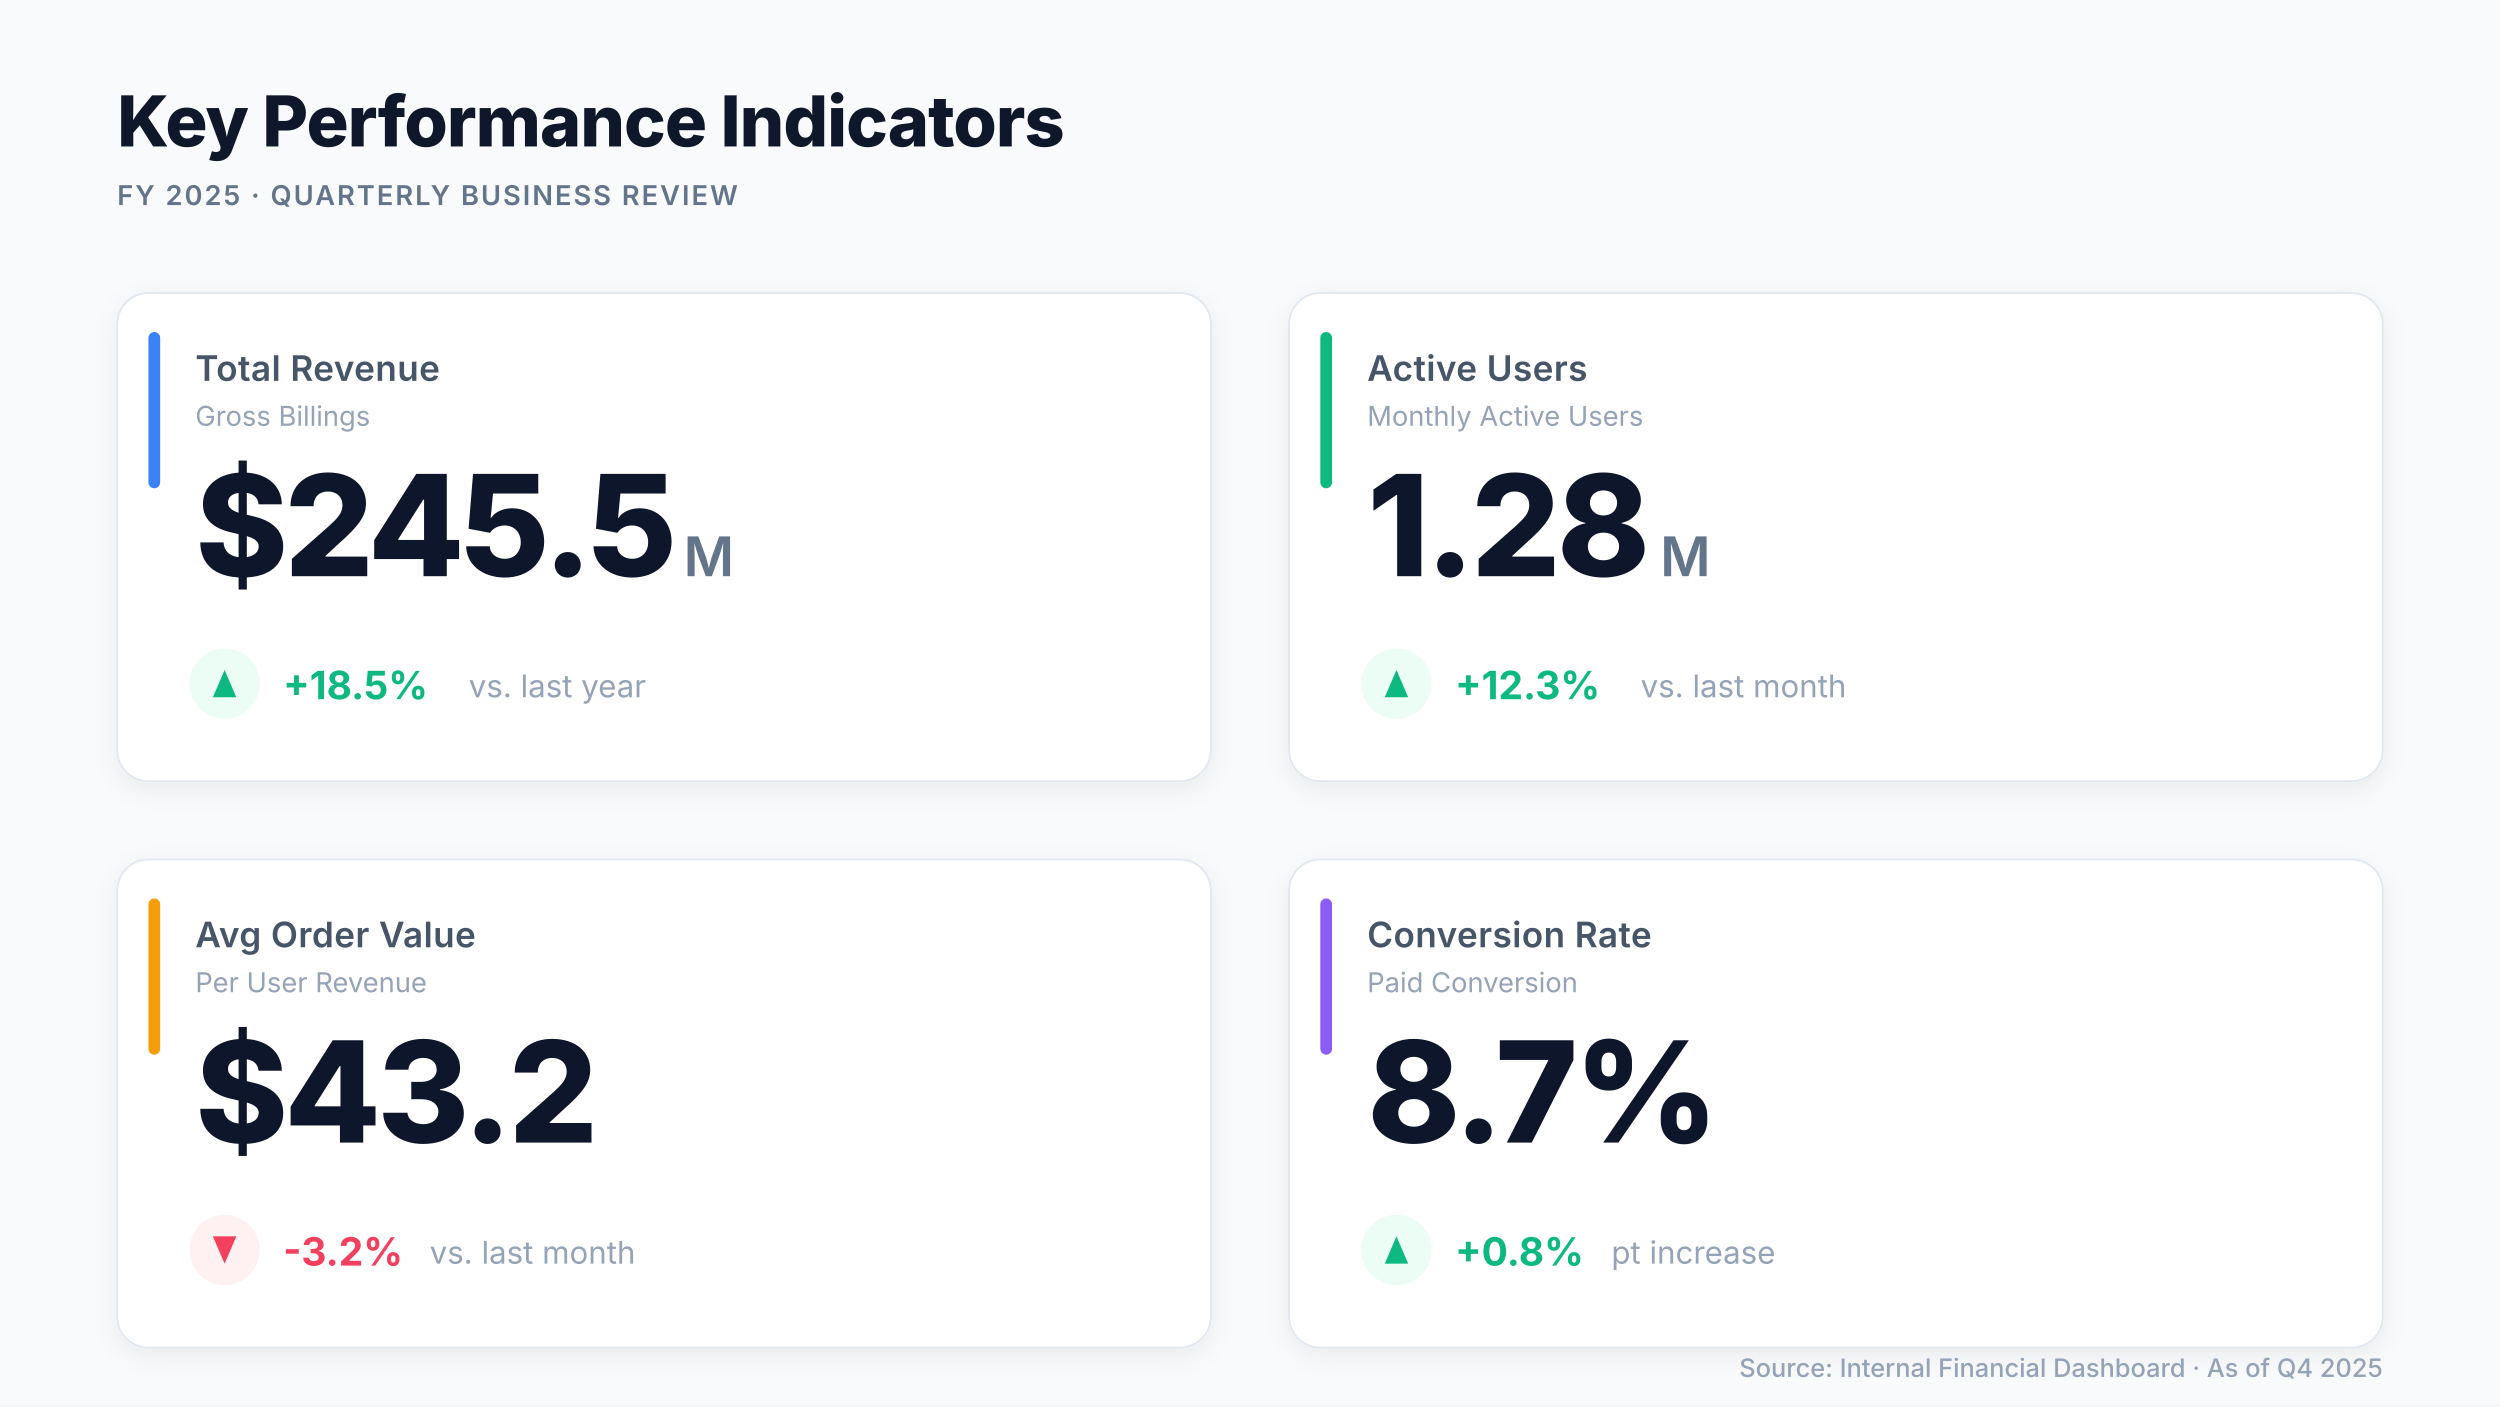
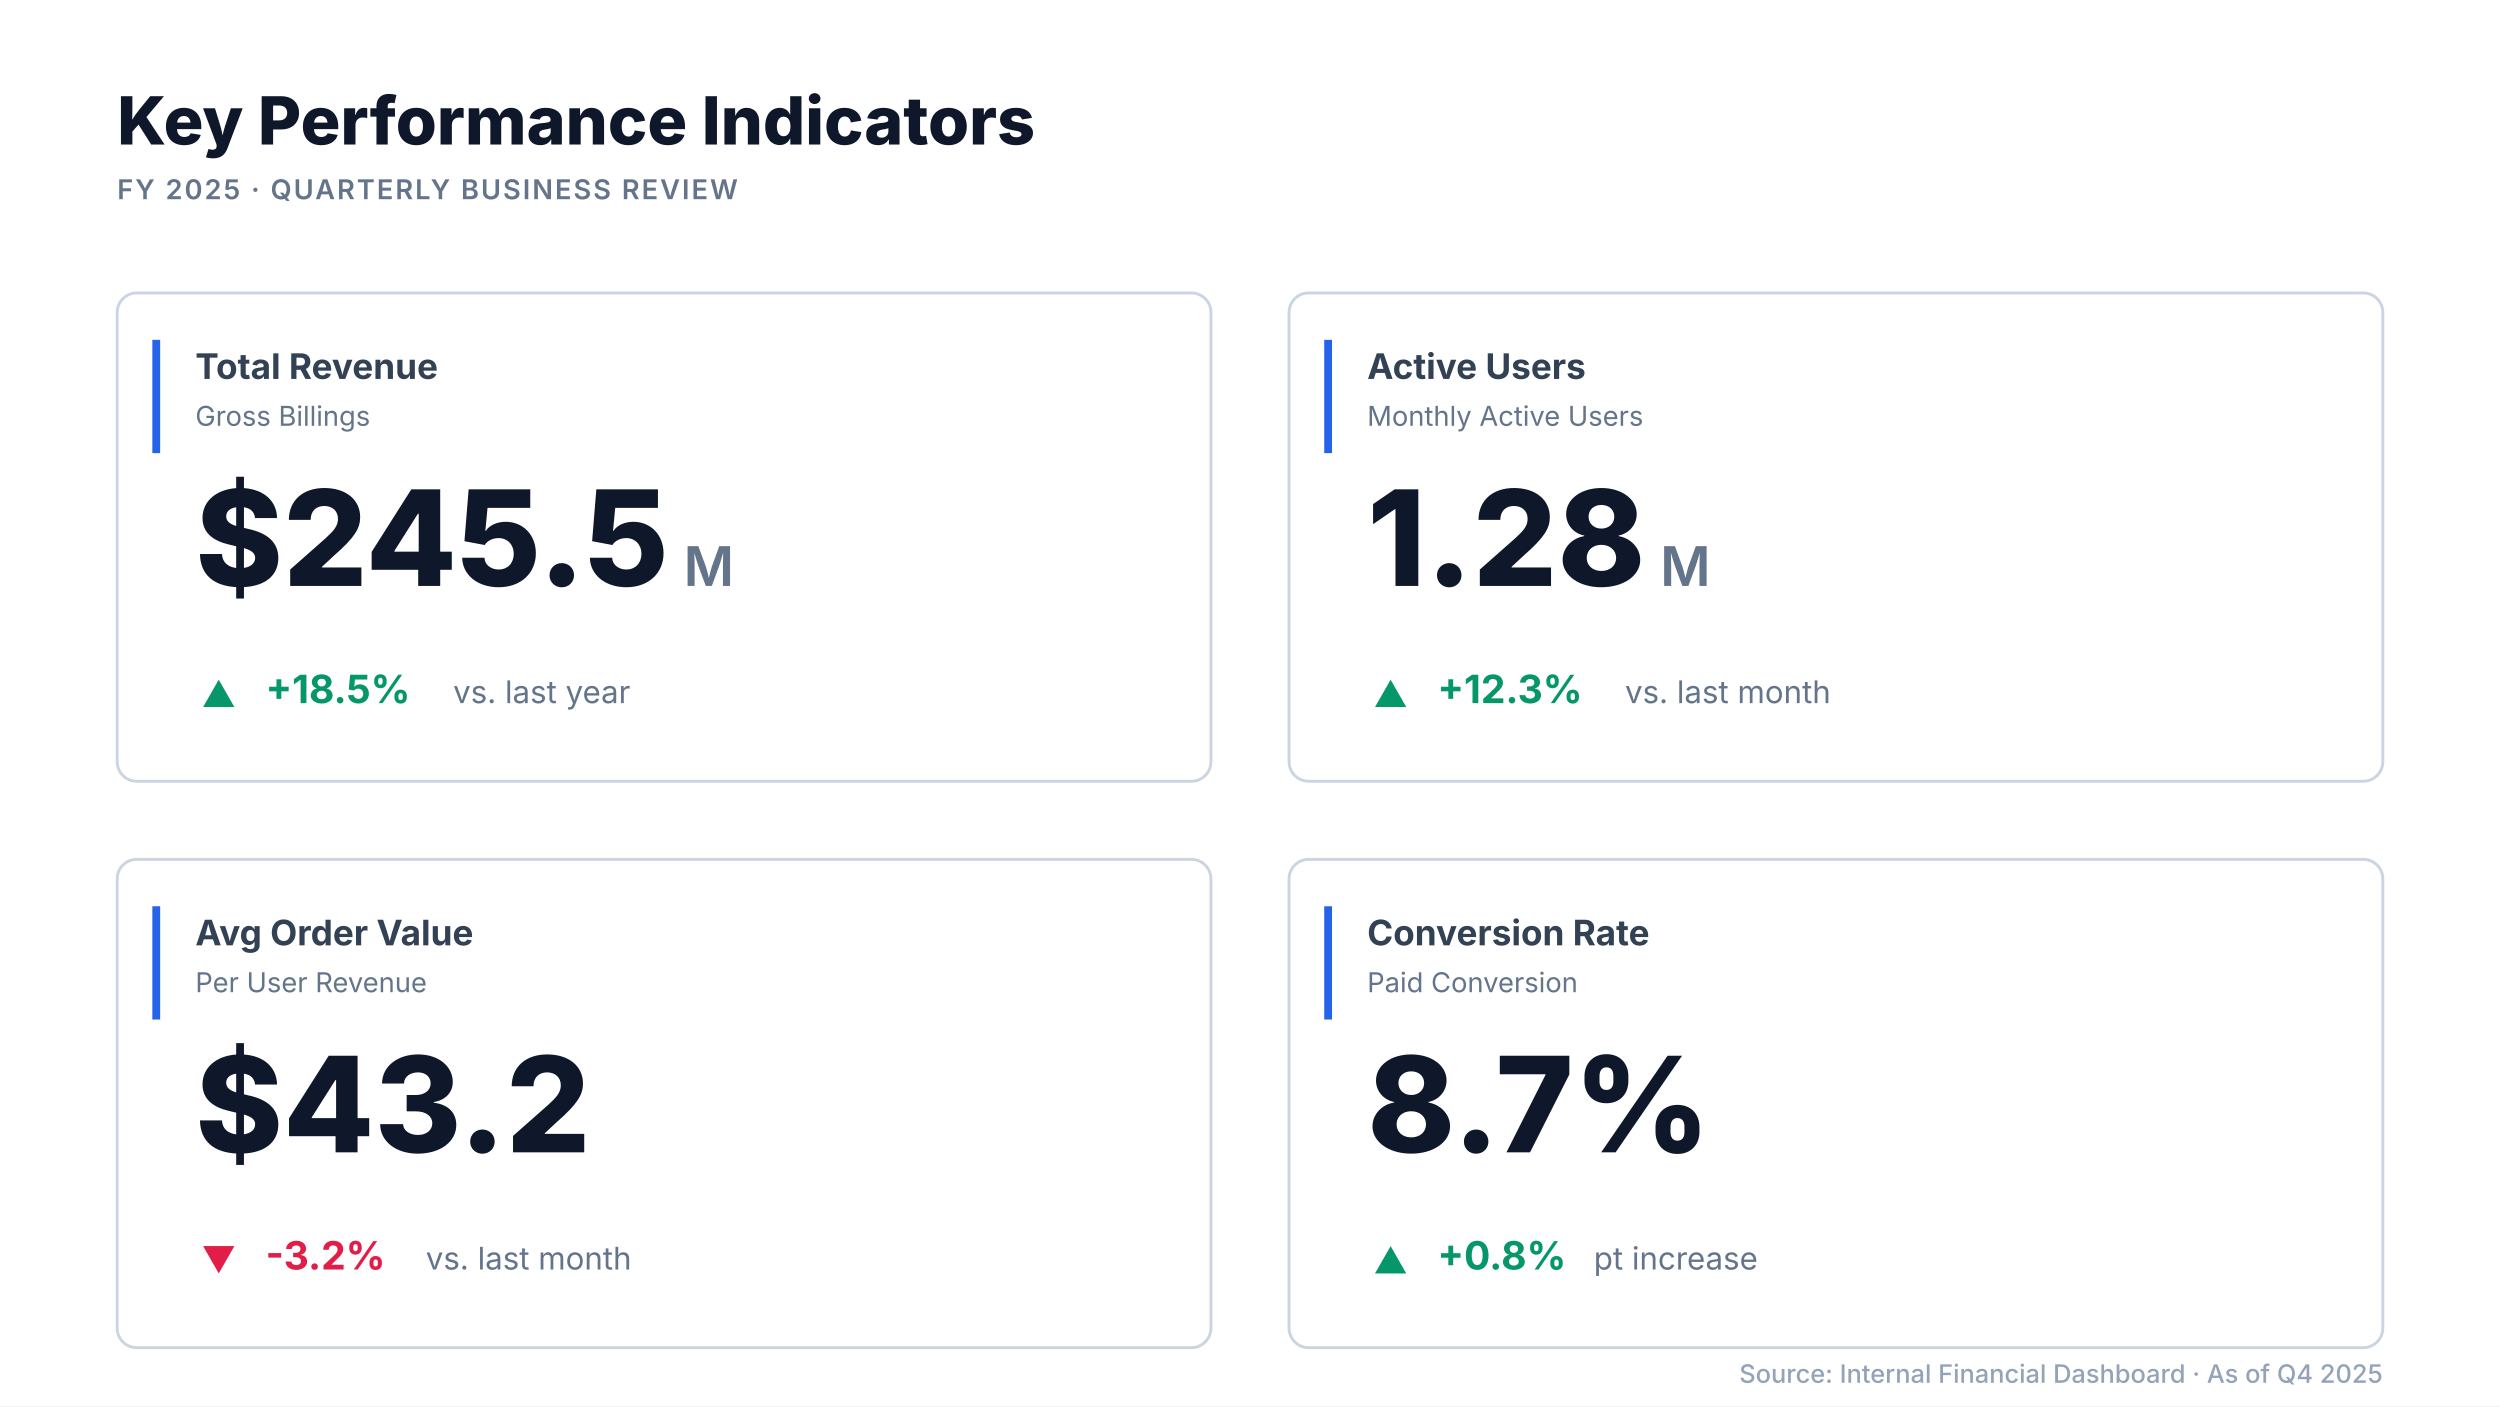
- <svg xmlns="http://www.w3.org/2000/svg" viewBox="0 0 1280 720" width="1280" height="720">
-   <defs>
-     <filter id="cardShadow" x="-15%" y="-15%" width="130%" height="130%">
-       <feGaussianBlur in="SourceAlpha" stdDeviation="6" />
-       <feOffset dx="0" dy="4" result="offsetblur" />
-       <feFlood flood-color="#0F172A" flood-opacity="0.06" result="shadowColor" />
-       <feComposite in="shadowColor" in2="offsetblur" operator="in" result="shadow" />
-       <feMerge>
-         <feMergeNode in="shadow" />
-         <feMergeNode in="SourceGraphic" />
-       </feMerge>
-     </filter>
-   </defs>
-   <rect width="1280" height="720" fill="#F8FAFC" />
-   <text x="60" y="75" font-family="-apple-system, BlinkMacSystemFont, 'Segoe UI', sans-serif" font-size="36" font-weight="800" fill="#0F172A" letter-spacing="-0.5">Key Performance Indicators</text>
-   <text x="60" y="105" font-family="-apple-system, BlinkMacSystemFont, 'Segoe UI', sans-serif" font-size="14" font-weight="600" fill="#64748B" letter-spacing="1">FY 2025 · QUARTERLY BUSINESS REVIEW</text>
-   <g filter="url(#cardShadow)">
-     <rect x="60" y="150" width="560" height="250" rx="16" fill="#FFFFFF" stroke="#E2E8F0" stroke-width="1" />
-     <rect x="76" y="170" width="6" height="80" rx="3" fill="#3B82F6" />
-     <text x="100" y="195" font-family="-apple-system, BlinkMacSystemFont, 'Segoe UI', sans-serif" font-size="18" font-weight="600" fill="#475569" letter-spacing="0.2">Total Revenue</text>
-     <text x="100" y="218" font-family="-apple-system, BlinkMacSystemFont, 'Segoe UI', sans-serif" font-size="14" fill="#94A3B8">Gross Billings</text>
-     <text x="100" y="295" font-family="-apple-system, BlinkMacSystemFont, 'Segoe UI', sans-serif" font-size="72" font-weight="800" fill="#0F172A" letter-spacing="-2">$245.5</text>
-     <text x="350" y="295" font-family="-apple-system, BlinkMacSystemFont, 'Segoe UI', sans-serif" font-size="28" font-weight="600" fill="#64748B">M</text>
-     <circle cx="115" cy="350" r="18" fill="#ECFDF5" />
-     <polygon points="115,343 121,357 109,357" fill="#10B981" />
-     <text x="145" y="358" font-family="-apple-system, BlinkMacSystemFont, 'Segoe UI', sans-serif" font-size="20" font-weight="700" fill="#10B981">+18.5%</text>
-     <text x="240" y="357" font-family="-apple-system, BlinkMacSystemFont, 'Segoe UI', sans-serif" font-size="16" fill="#94A3B8">vs. last year</text>
+ <svg xmlns="http://www.w3.org/2000/svg" viewBox="0 0 1280 720" width="1280" height="720" font-family="-apple-system, BlinkMacSystemFont, 'Segoe UI', 'PingFang SC', 'Microsoft YaHei', sans-serif">
+   <rect width="1280" height="720" fill="#FFFFFF" />
+   <g id="header" data-pptx-bounds="60 38 1160 72">
+     <text x="60" y="74" font-size="34" font-weight="800" fill="#0F172A">Key Performance Indicators</text>
+     <text x="60" y="102" font-size="14" font-weight="600" fill="#64748B" letter-spacing="1">FY 2025 · QUARTERLY BUSINESS REVIEW</text>
  </g>
-   <g filter="url(#cardShadow)">
-     <rect x="660" y="150" width="560" height="250" rx="16" fill="#FFFFFF" stroke="#E2E8F0" stroke-width="1" />
-     <rect x="676" y="170" width="6" height="80" rx="3" fill="#10B981" />
-     <text x="700" y="195" font-family="-apple-system, BlinkMacSystemFont, 'Segoe UI', sans-serif" font-size="18" font-weight="600" fill="#475569" letter-spacing="0.2">Active Users</text>
-     <text x="700" y="218" font-family="-apple-system, BlinkMacSystemFont, 'Segoe UI', sans-serif" font-size="14" fill="#94A3B8">Monthly Active Users</text>
-     <text x="700" y="295" font-family="-apple-system, BlinkMacSystemFont, 'Segoe UI', sans-serif" font-size="72" font-weight="800" fill="#0F172A" letter-spacing="-2">1.28</text>
-     <text x="850" y="295" font-family="-apple-system, BlinkMacSystemFont, 'Segoe UI', sans-serif" font-size="28" font-weight="600" fill="#64748B">M</text>
-     <circle cx="715" cy="350" r="18" fill="#ECFDF5" />
-     <polygon points="715,343 721,357 709,357" fill="#10B981" />
-     <text x="745" y="358" font-family="-apple-system, BlinkMacSystemFont, 'Segoe UI', sans-serif" font-size="20" font-weight="700" fill="#10B981">+12.3%</text>
-     <text x="840" y="357" font-family="-apple-system, BlinkMacSystemFont, 'Segoe UI', sans-serif" font-size="16" fill="#94A3B8">vs. last month</text>
+   <g id="kpi-card-1" data-pptx-bounds="60 150 560 250">
+     <rect x="60" y="150" width="560" height="250" rx="10" fill="#FFFFFF" stroke="#CBD5E1" stroke-width="1.5" />
+     <line x1="80" y1="174" x2="80" y2="232" stroke="#2563EB" stroke-width="4" />
+     <text x="100" y="194" font-size="18" font-weight="700" fill="#334155">Total Revenue</text>
+     <text x="100" y="218" font-size="14" fill="#64748B">Gross Billings</text>
+     <text x="100" y="300" font-size="68" font-weight="800" fill="#0F172A">$245.5</text>
+     <text x="350" y="300" font-size="28" font-weight="600" fill="#64748B">M</text>
+     <polygon points="112,348 120,362 104,362" fill="#059669" />
+     <text x="136" y="360" font-size="20" font-weight="700" fill="#059669">+18.5%</text>
+     <text x="232" y="360" font-size="16" fill="#64748B">vs. last year</text>
  </g>
-   <g filter="url(#cardShadow)">
-     <rect x="60" y="440" width="560" height="250" rx="16" fill="#FFFFFF" stroke="#E2E8F0" stroke-width="1" />
-     <rect x="76" y="460" width="6" height="80" rx="3" fill="#F59E0B" />
-     <text x="100" y="485" font-family="-apple-system, BlinkMacSystemFont, 'Segoe UI', sans-serif" font-size="18" font-weight="600" fill="#475569" letter-spacing="0.2">Avg Order Value</text>
-     <text x="100" y="508" font-family="-apple-system, BlinkMacSystemFont, 'Segoe UI', sans-serif" font-size="14" fill="#94A3B8">Per User Revenue</text>
-     <text x="100" y="585" font-family="-apple-system, BlinkMacSystemFont, 'Segoe UI', sans-serif" font-size="72" font-weight="800" fill="#0F172A" letter-spacing="-2">$43.2</text>
-     <circle cx="115" cy="640" r="18" fill="#FFF1F2" />
-     <polygon points="115,647 121,633 109,633" fill="#F43F5E" />
-     <text x="145" y="648" font-family="-apple-system, BlinkMacSystemFont, 'Segoe UI', sans-serif" font-size="20" font-weight="700" fill="#F43F5E">-3.2%</text>
-     <text x="220" y="647" font-family="-apple-system, BlinkMacSystemFont, 'Segoe UI', sans-serif" font-size="16" fill="#94A3B8">vs. last month</text>
+   <g id="kpi-card-2" data-pptx-bounds="660 150 560 250">
+     <rect x="660" y="150" width="560" height="250" rx="10" fill="#FFFFFF" stroke="#CBD5E1" stroke-width="1.5" />
+     <line x1="680" y1="174" x2="680" y2="232" stroke="#2563EB" stroke-width="4" />
+     <text x="700" y="194" font-size="18" font-weight="700" fill="#334155">Active Users</text>
+     <text x="700" y="218" font-size="14" fill="#64748B">Monthly Active Users</text>
+     <text x="700" y="300" font-size="68" font-weight="800" fill="#0F172A">1.28</text>
+     <text x="850" y="300" font-size="28" font-weight="600" fill="#64748B">M</text>
+     <polygon points="712,348 720,362 704,362" fill="#059669" />
+     <text x="736" y="360" font-size="20" font-weight="700" fill="#059669">+12.3%</text>
+     <text x="832" y="360" font-size="16" fill="#64748B">vs. last month</text>
  </g>
-   <g filter="url(#cardShadow)">
-     <rect x="660" y="440" width="560" height="250" rx="16" fill="#FFFFFF" stroke="#E2E8F0" stroke-width="1" />
-     <rect x="676" y="460" width="6" height="80" rx="3" fill="#8B5CF6" />
-     <text x="700" y="485" font-family="-apple-system, BlinkMacSystemFont, 'Segoe UI', sans-serif" font-size="18" font-weight="600" fill="#475569" letter-spacing="0.2">Conversion Rate</text>
-     <text x="700" y="508" font-family="-apple-system, BlinkMacSystemFont, 'Segoe UI', sans-serif" font-size="14" fill="#94A3B8">Paid Conversion</text>
-     <text x="700" y="585" font-family="-apple-system, BlinkMacSystemFont, 'Segoe UI', sans-serif" font-size="72" font-weight="800" fill="#0F172A" letter-spacing="-2">8.7%</text>
-     <circle cx="715" cy="640" r="18" fill="#ECFDF5" />
-     <polygon points="715,633 721,647 709,647" fill="#10B981" />
-     <text x="745" y="648" font-family="-apple-system, BlinkMacSystemFont, 'Segoe UI', sans-serif" font-size="20" font-weight="700" fill="#10B981">+0.8%</text>
-     <text x="825" y="647" font-family="-apple-system, BlinkMacSystemFont, 'Segoe UI', sans-serif" font-size="16" fill="#94A3B8">pt increase</text>
+   <g id="kpi-card-3" data-pptx-bounds="60 440 560 250">
+     <rect x="60" y="440" width="560" height="250" rx="10" fill="#FFFFFF" stroke="#CBD5E1" stroke-width="1.5" />
+     <line x1="80" y1="464" x2="80" y2="522" stroke="#2563EB" stroke-width="4" />
+     <text x="100" y="484" font-size="18" font-weight="700" fill="#334155">Avg Order Value</text>
+     <text x="100" y="508" font-size="14" fill="#64748B">Per User Revenue</text>
+     <text x="100" y="590" font-size="68" font-weight="800" fill="#0F172A">$43.2</text>
+     <polygon points="104,638 120,638 112,652" fill="#E11D48" />
+     <text x="136" y="650" font-size="20" font-weight="700" fill="#E11D48">-3.2%</text>
+     <text x="218" y="650" font-size="16" fill="#64748B">vs. last month</text>
  </g>
-   <text x="1220" y="705" font-family="-apple-system, BlinkMacSystemFont, 'Segoe UI', sans-serif" font-size="13" font-weight="500" fill="#94A3B8" text-anchor="end">Source: Internal Financial Dashboard · As of Q4 2025</text>
+   <g id="kpi-card-4" data-pptx-bounds="660 440 560 250">
+     <rect x="660" y="440" width="560" height="250" rx="10" fill="#FFFFFF" stroke="#CBD5E1" stroke-width="1.5" />
+     <line x1="680" y1="464" x2="680" y2="522" stroke="#2563EB" stroke-width="4" />
+     <text x="700" y="484" font-size="18" font-weight="700" fill="#334155">Conversion Rate</text>
+     <text x="700" y="508" font-size="14" fill="#64748B">Paid Conversion</text>
+     <text x="700" y="590" font-size="68" font-weight="800" fill="#0F172A">8.7%</text>
+     <polygon points="712,638 720,652 704,652" fill="#059669" />
+     <text x="736" y="650" font-size="20" font-weight="700" fill="#059669">+0.8%</text>
+     <text x="816" y="650" font-size="16" fill="#64748B">pt increase</text>
+   </g>
+   <g id="source" data-pptx-bounds="820 692 400 20">
+     <text x="1220" y="708" font-size="13" font-weight="500" fill="#94A3B8" text-anchor="end">Source: Internal Financial Dashboard · As of Q4 2025</text>
+   </g>
</svg>
